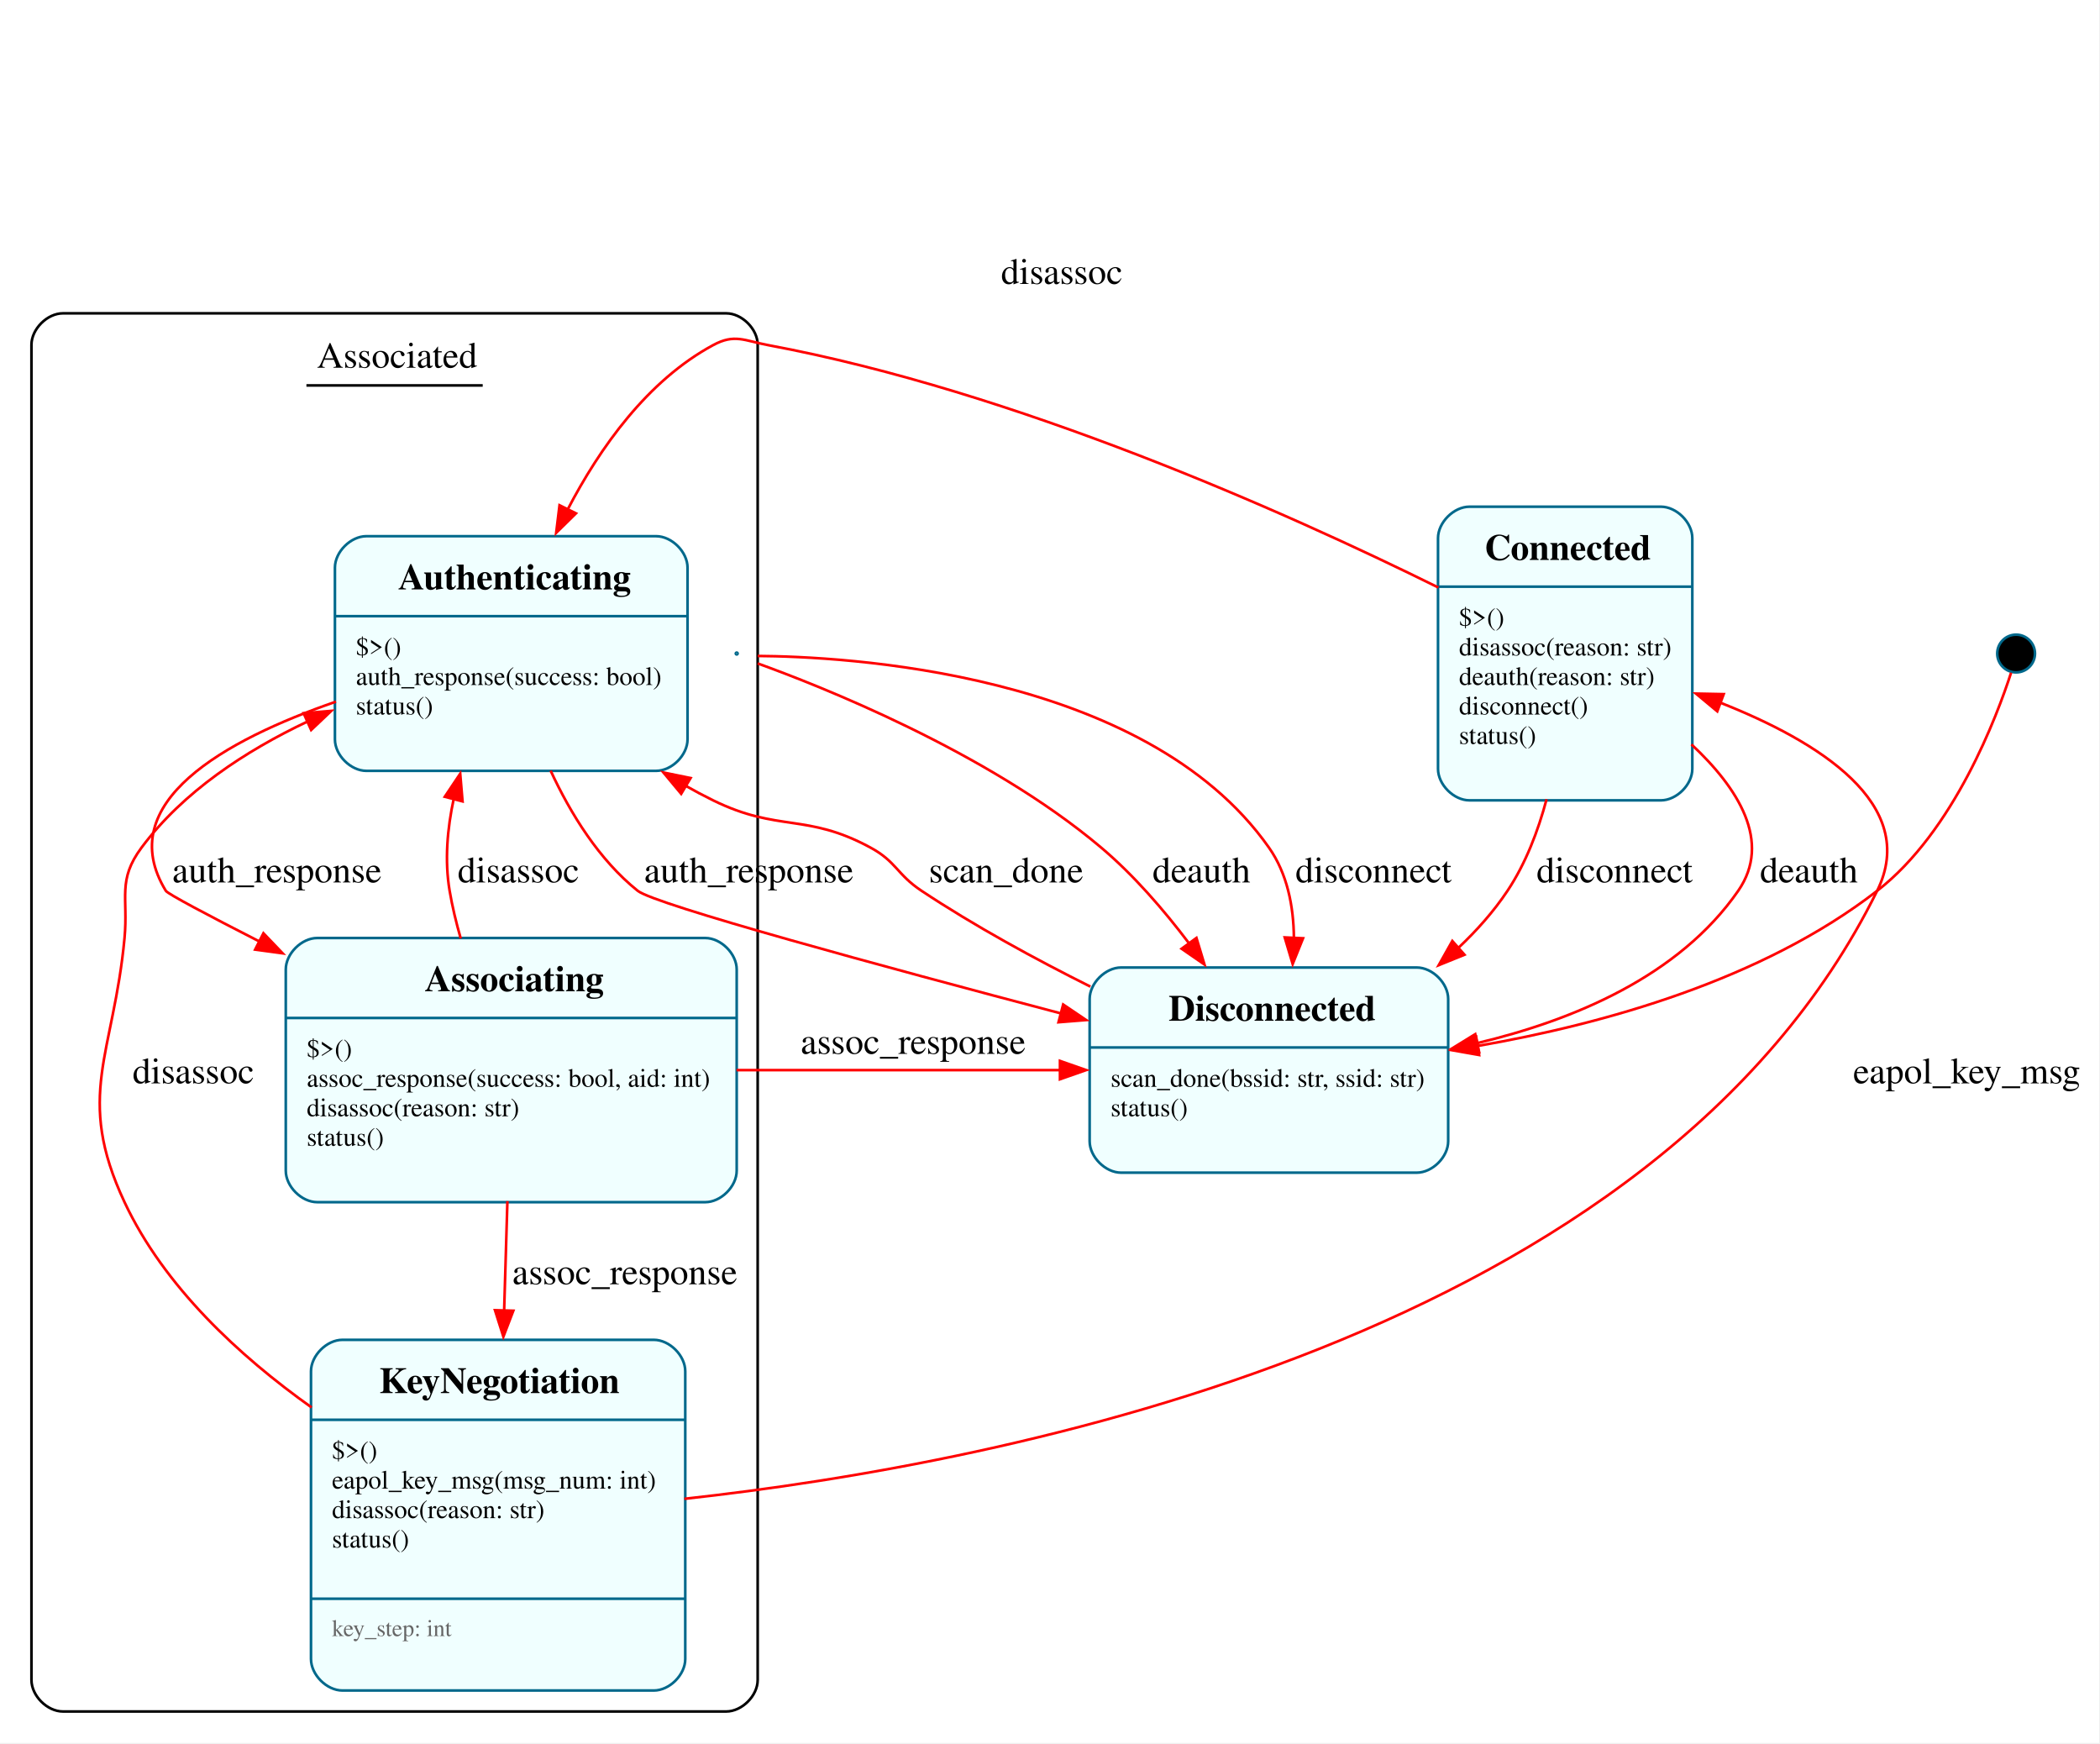
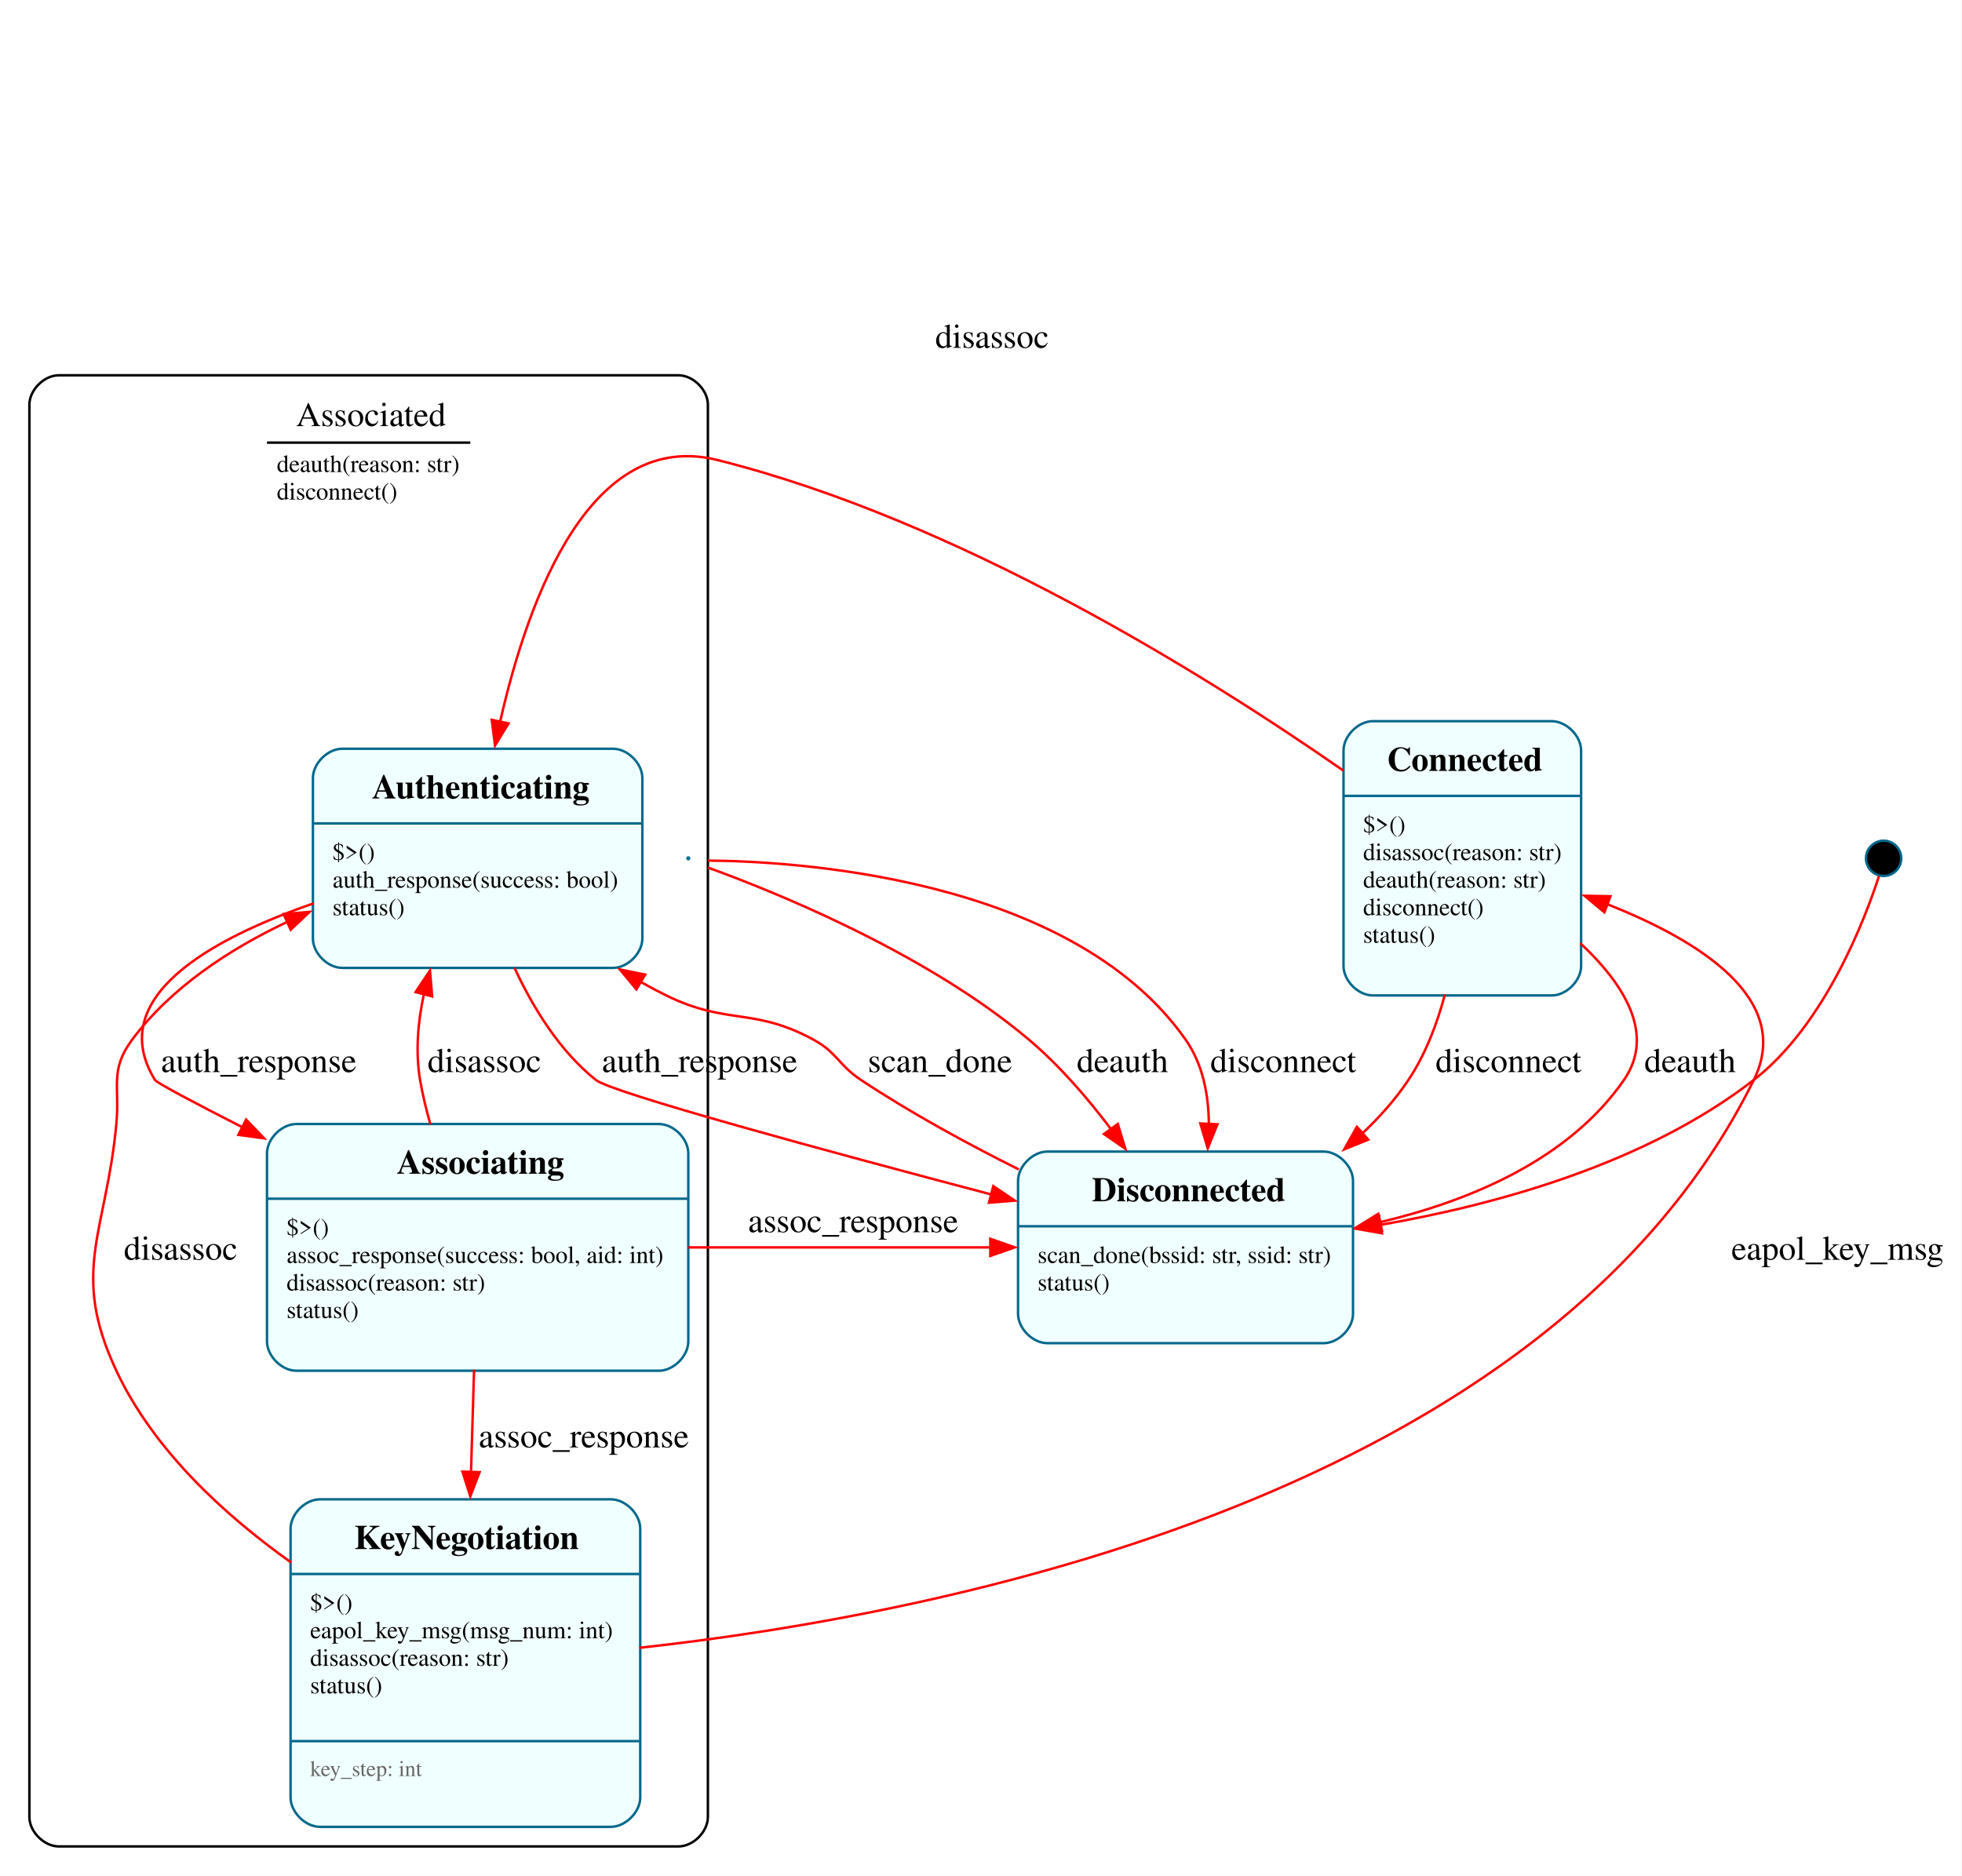
- <svg xmlns="http://www.w3.org/2000/svg" width="801pt" height="665pt" viewBox="0.00 0.00 801.00 665.00">
-   <g id="graph0" class="graph" transform="scale(1 1) rotate(0) translate(4 660.75)">
-     <polygon fill="white" stroke="none" points="-4,4 -4,-660.75 796.68,-660.75 796.68,4 -4,4" />
+ <svg xmlns="http://www.w3.org/2000/svg" width="801pt" height="766pt" viewBox="0.00 0.00 801.00 766.00">
+   <g id="graph0" class="graph" transform="scale(1 1) rotate(0) translate(4 762)">
+     <polygon fill="white" stroke="none" points="-4,4 -4,-762 796.68,-762 796.68,4 -4,4" />
    <g id="clust1" class="cluster">
-       <path fill="none" stroke="black" d="M20,-8C20,-8 273,-8 273,-8 279,-8 285,-14 285,-20 285,-20 285,-529.25 285,-529.25 285,-535.25 279,-541.25 273,-541.25 273,-541.25 20,-541.25 20,-541.25 14,-541.25 8,-535.25 8,-529.25 8,-529.25 8,-20 8,-20 8,-14 14,-8 20,-8" />
-       <text xml:space="preserve" text-anchor="start" x="116.88" y="-520.5" font-family="Times,serif" font-size="14.00">Associated</text>
-       <polygon fill="black" stroke="black" points="112.88,-513.75 112.88,-513.75 180.12,-513.75 180.12,-513.75 112.88,-513.75" />
+       <path fill="none" stroke="black" d="M20,-8C20,-8 273,-8 273,-8 279,-8 285,-14 285,-20 285,-20 285,-596.75 285,-596.75 285,-602.75 279,-608.75 273,-608.75 273,-608.75 20,-608.75 20,-608.75 14,-608.75 8,-602.75 8,-596.75 8,-596.75 8,-20 8,-20 8,-14 14,-8 20,-8" />
+       <text xml:space="preserve" text-anchor="start" x="116.88" y="-588" font-family="Times,serif" font-size="14.00">Associated</text>
+       <text xml:space="preserve" text-anchor="start" x="109" y="-569.25" font-family="Times,serif" font-size="10.00">deauth(reason: str)</text>
+       <text xml:space="preserve" text-anchor="start" x="109" y="-558" font-family="Times,serif" font-size="10.00">disconnect()</text>
+       <text xml:space="preserve" text-anchor="start" x="128.5" y="-546.75" font-family="Times,serif" font-size="10.00">                </text>
+       <polygon fill="black" stroke="black" points="105,-581.25 105,-581.25 188,-581.25 188,-581.25 105,-581.25" />
    </g>
    <g id="node1" class="node">
      <ellipse fill="black" stroke="#00688b" cx="765" cy="-411.5" rx="7.2" ry="7.2" />
    </g>
    <g id="node2" class="node">
      <path fill="azure" stroke="none" d="M536.38,-291.75C536.38,-291.75 423.62,-291.75 423.62,-291.75 417.62,-291.75 411.62,-285.75 411.62,-279.75 411.62,-279.75 411.62,-225.5 411.62,-225.5 411.62,-219.5 417.62,-213.5 423.62,-213.5 423.62,-213.5 536.38,-213.5 536.38,-213.5 542.38,-213.5 548.38,-219.5 548.38,-225.5 548.38,-225.5 548.38,-279.75 548.38,-279.75 548.38,-285.75 542.38,-291.75 536.38,-291.75" />
      <text xml:space="preserve" text-anchor="start" x="441.75" y="-271.45" font-family="Times,serif" font-weight="bold" font-size="14.00">Disconnected</text>
      <text xml:space="preserve" text-anchor="start" x="419.62" y="-246.25" font-family="Times,serif" font-size="10.00">scan_done(bssid: str, ssid: str)</text>
      <text xml:space="preserve" text-anchor="start" x="419.62" y="-235" font-family="Times,serif" font-size="10.00">status()</text>
      <text xml:space="preserve" text-anchor="start" x="466.5" y="-223.75" font-family="Times,serif" font-size="10.00">            </text>
      <polygon fill="#00688b" stroke="#00688b" points="411.62,-261.25 411.62,-261.25 548.38,-261.25 548.38,-261.25 411.62,-261.25" />
      <path fill="none" stroke="#00688b" d="M423.62,-213.5C423.62,-213.5 536.38,-213.5 536.38,-213.5 542.38,-213.5 548.38,-219.5 548.38,-225.5 548.38,-225.5 548.38,-279.75 548.38,-279.75 548.38,-285.75 542.38,-291.75 536.38,-291.75 536.38,-291.75 423.62,-291.75 423.62,-291.75 417.62,-291.75 411.62,-285.75 411.62,-279.75 411.62,-279.75 411.62,-225.5 411.62,-225.5 411.62,-219.5 417.62,-213.5 423.62,-213.5" />
    </g>
    <g id="edge1" class="edge">
      <path fill="none" stroke="red" d="M763.09,-404.2C757.8,-387.86 741.4,-343.79 712,-321 668.19,-287.04 607.79,-270.19 559.6,-261.83" />
      <polygon fill="red" stroke="red" points="560.18,-258.38 549.75,-260.22 559.05,-265.29 560.18,-258.38" />
    </g>
    <g id="node4" class="node">
      <path fill="azure" stroke="none" d="M246.25,-456.25C246.25,-456.25 135.75,-456.25 135.75,-456.25 129.75,-456.25 123.75,-450.25 123.75,-444.25 123.75,-444.25 123.75,-378.75 123.75,-378.75 123.75,-372.75 129.75,-366.75 135.75,-366.75 135.75,-366.75 246.25,-366.75 246.25,-366.75 252.25,-366.75 258.25,-372.75 258.25,-378.75 258.25,-378.75 258.25,-444.25 258.25,-444.25 258.25,-450.25 252.25,-456.25 246.25,-456.25" />
      <text xml:space="preserve" text-anchor="start" x="147.88" y="-435.95" font-family="Times,serif" font-weight="bold" font-size="14.00">Authenticating</text>
      <text xml:space="preserve" text-anchor="start" x="131.75" y="-410.75" font-family="Times,serif" font-size="10.00">$&gt;()</text>
      <text xml:space="preserve" text-anchor="start" x="131.75" y="-399.5" font-family="Times,serif" font-size="10.00">auth_response(success: bool)</text>
      <text xml:space="preserve" text-anchor="start" x="131.75" y="-388.25" font-family="Times,serif" font-size="10.00">status()</text>
      <text xml:space="preserve" text-anchor="start" x="173" y="-377" font-family="Times,serif" font-size="10.00">                </text>
      <polygon fill="#00688b" stroke="#00688b" points="123.75,-425.75 123.75,-425.75 258.25,-425.75 258.25,-425.75 123.75,-425.75" />
      <path fill="none" stroke="#00688b" d="M135.75,-366.75C135.75,-366.75 246.25,-366.75 246.25,-366.75 252.25,-366.75 258.25,-372.75 258.25,-378.75 258.25,-378.75 258.25,-444.25 258.25,-444.25 258.25,-450.25 252.25,-456.25 246.25,-456.25 246.25,-456.25 135.75,-456.25 135.75,-456.25 129.75,-456.25 123.75,-450.25 123.75,-444.25 123.75,-444.25 123.75,-378.75 123.75,-378.75 123.75,-372.75 129.75,-366.75 135.75,-366.75" />
    </g>
    <g id="edge2" class="edge">
      <path fill="none" stroke="red" d="M411.91,-284.46C390.69,-295.06 367.6,-307.65 347.5,-321 338.04,-327.28 337.98,-332.09 328,-337.5 303.53,-350.77 293,-343.24 268,-355.5 264.5,-357.22 260.99,-359.08 257.5,-361.07" />
      <polygon fill="red" stroke="red" points="255.82,-357.99 249.04,-366.13 259.41,-364 255.82,-357.99" />
      <text xml:space="preserve" text-anchor="middle" x="379.75" y="-324.2" font-family="Times,serif" font-size="14.00"> scan_done </text>
    </g>
    <g id="node3" class="node">
      <ellipse fill="azure" stroke="#00688b" cx="277" cy="-411.5" rx="0.36" ry="0.36" />
    </g>
    <g id="edge10" class="edge">
      <path fill="none" stroke="red" d="M285,-407.72C307.49,-399.61 372.52,-374.22 416,-337.5 428.39,-327.04 439.86,-313.78 449.57,-300.92" />
      <polygon fill="red" stroke="red" points="452.36,-303.03 455.42,-292.89 446.7,-298.91 452.36,-303.03" />
      <text xml:space="preserve" text-anchor="middle" x="454.27" y="-324.2" font-family="Times,serif" font-size="14.00"> deauth </text>
    </g>
    <g id="edge11" class="edge">
      <path fill="none" stroke="red" d="M285,-410.57C316.49,-410.38 432.56,-404.98 480,-337.5 486.98,-327.57 489.42,-315.21 489.53,-303.06" />
      <polygon fill="red" stroke="red" points="493.02,-302.9 489.06,-293.08 486.03,-303.23 493.02,-302.9" />
      <text xml:space="preserve" text-anchor="middle" x="519.89" y="-324.2" font-family="Times,serif" font-size="14.00"> disconnect </text>
    </g>
    <g id="edge4" class="edge">
      <path fill="none" stroke="red" d="M206.02,-366.83C213.65,-350.37 224.5,-332.8 239.25,-321 245.83,-315.74 333.08,-292.05 400.67,-274.24" />
      <polygon fill="red" stroke="red" points="401.52,-277.64 410.3,-271.71 399.74,-270.87 401.52,-277.64" />
      <text xml:space="preserve" text-anchor="middle" x="281.62" y="-324.2" font-family="Times,serif" font-size="14.00"> auth_response </text>
    </g>
    <g id="node5" class="node">
      <path fill="azure" stroke="none" d="M265,-303C265,-303 117,-303 117,-303 111,-303 105,-297 105,-291 105,-291 105,-214.25 105,-214.25 105,-208.25 111,-202.25 117,-202.25 117,-202.25 265,-202.25 265,-202.25 271,-202.25 277,-208.25 277,-214.25 277,-214.25 277,-291 277,-291 277,-297 271,-303 265,-303" />
      <text xml:space="preserve" text-anchor="start" x="158" y="-282.7" font-family="Times,serif" font-weight="bold" font-size="14.00">Associating</text>
      <text xml:space="preserve" text-anchor="start" x="113" y="-257.5" font-family="Times,serif" font-size="10.00">$&gt;()</text>
      <text xml:space="preserve" text-anchor="start" x="113" y="-246.25" font-family="Times,serif" font-size="10.00">assoc_response(success: bool, aid: int)</text>
      <text xml:space="preserve" text-anchor="start" x="113" y="-235" font-family="Times,serif" font-size="10.00">disassoc(reason: str)</text>
      <text xml:space="preserve" text-anchor="start" x="113" y="-223.75" font-family="Times,serif" font-size="10.00">status()</text>
      <text xml:space="preserve" text-anchor="start" x="173" y="-212.5" font-family="Times,serif" font-size="10.00">                </text>
      <polygon fill="#00688b" stroke="#00688b" points="105,-272.5 105,-272.5 277,-272.5 277,-272.5 105,-272.5" />
      <path fill="none" stroke="#00688b" d="M117,-202.25C117,-202.25 265,-202.25 265,-202.25 271,-202.25 277,-208.25 277,-214.25 277,-214.25 277,-291 277,-291 277,-297 271,-303 265,-303 265,-303 117,-303 117,-303 111,-303 105,-297 105,-291 105,-291 105,-214.25 105,-214.25 105,-208.25 111,-202.25 117,-202.25" />
    </g>
    <g id="edge3" class="edge">
      <path fill="none" stroke="red" d="M124.14,-393.14C81.84,-378.54 38.69,-354.61 59.25,-321 59.97,-319.82 75.2,-311.76 95.07,-301.61" />
      <polygon fill="red" stroke="red" points="96.48,-304.82 103.81,-297.16 93.31,-298.58 96.48,-304.82" />
      <text xml:space="preserve" text-anchor="middle" x="101.62" y="-324.2" font-family="Times,serif" font-size="14.00"> auth_response </text>
    </g>
    <g id="edge6" class="edge">
      <path fill="none" stroke="red" d="M276.93,-252.62C316.15,-252.62 362.3,-252.62 400.69,-252.62" />
      <polygon fill="red" stroke="red" points="400.3,-256.13 410.3,-252.63 400.3,-249.13 400.3,-256.13" />
      <text xml:space="preserve" text-anchor="middle" x="344.31" y="-258.82" font-family="Times,serif" font-size="14.00"> assoc_response </text>
    </g>
    <g id="edge7" class="edge">
      <path fill="none" stroke="red" d="M171.74,-302.8C170,-308.85 168.51,-315.02 167.5,-321 165.55,-332.52 166.6,-344.72 169.11,-356.29" />
      <polygon fill="red" stroke="red" points="165.65,-356.87 171.54,-365.67 172.43,-355.11 165.65,-356.87" />
      <text xml:space="preserve" text-anchor="middle" x="193.75" y="-324.2" font-family="Times,serif" font-size="14.00"> disassoc </text>
    </g>
    <g id="node6" class="node">
      <path fill="azure" stroke="none" d="M245.38,-149.75C245.38,-149.75 126.62,-149.75 126.62,-149.75 120.62,-149.75 114.62,-143.75 114.62,-137.75 114.62,-137.75 114.62,-28 114.62,-28 114.62,-22 120.62,-16 126.62,-16 126.62,-16 245.38,-16 245.38,-16 251.38,-16 257.38,-22 257.38,-28 257.38,-28 257.38,-137.75 257.38,-137.75 257.38,-143.75 251.38,-149.75 245.38,-149.75" />
      <text xml:space="preserve" text-anchor="start" x="140.62" y="-129.45" font-family="Times,serif" font-weight="bold" font-size="14.00">KeyNegotiation</text>
      <text xml:space="preserve" text-anchor="start" x="122.62" y="-104.25" font-family="Times,serif" font-size="10.00">$&gt;()</text>
      <text xml:space="preserve" text-anchor="start" x="122.62" y="-93" font-family="Times,serif" font-size="10.00">eapol_key_msg(msg_num: int)</text>
      <text xml:space="preserve" text-anchor="start" x="122.62" y="-81.75" font-family="Times,serif" font-size="10.00">disassoc(reason: str)</text>
      <text xml:space="preserve" text-anchor="start" x="122.62" y="-70.5" font-family="Times,serif" font-size="10.00">status()</text>
      <text xml:space="preserve" text-anchor="start" x="168" y="-59.25" font-family="Times,serif" font-size="10.00">                </text>
      <text xml:space="preserve" text-anchor="start" x="122.62" y="-36.75" font-family="Times,serif" font-size="9.00" fill="#666666">key_step: int</text>
      <text xml:space="preserve" text-anchor="start" x="127.12" y="-26.25" font-family="Times,serif" font-size="9.00" fill="#666666">                </text>
      <polygon fill="#00688b" stroke="#00688b" points="114.62,-119.25 114.62,-119.25 257.38,-119.25 257.38,-119.25 114.62,-119.25" />
      <polygon fill="#00688b" stroke="#00688b" points="114.62,-51 114.62,-51 257.38,-51 257.38,-51 114.62,-51" />
      <path fill="none" stroke="#00688b" d="M126.62,-16C126.62,-16 245.38,-16 245.38,-16 251.38,-16 257.38,-22 257.38,-28 257.38,-28 257.38,-137.75 257.38,-137.75 257.38,-143.75 251.38,-149.75 245.38,-149.75 245.38,-149.75 126.62,-149.75 126.62,-149.75 120.62,-149.75 114.62,-143.75 114.62,-137.75 114.62,-137.75 114.62,-28 114.62,-28 114.62,-22 120.62,-16 126.62,-16" />
    </g>
    <g id="edge5" class="edge">
      <path fill="none" stroke="red" d="M189.54,-202.65C189.15,-189.53 188.72,-175.02 188.29,-160.77" />
      <polygon fill="red" stroke="red" points="191.8,-160.85 188,-150.95 184.8,-161.05 191.8,-160.85" />
      <text xml:space="preserve" text-anchor="middle" x="234.32" y="-170.95" font-family="Times,serif" font-size="14.00"> assoc_response </text>
    </g>
    <g id="edge9" class="edge">
      <path fill="none" stroke="red" d="M114.86,-123.95C87.21,-143.62 58.6,-170.08 43.5,-202.25 24.48,-242.79 39.34,-258.42 43.5,-303 44.95,-318.54 40.69,-324.98 50,-337.5 65.84,-358.79 89.7,-374.39 113.31,-385.57" />
      <polygon fill="red" stroke="red" points="111.81,-388.73 122.37,-389.63 114.68,-382.34 111.81,-388.73" />
      <text xml:space="preserve" text-anchor="middle" x="69.75" y="-247.57" font-family="Times,serif" font-size="14.00"> disassoc </text>
    </g>
    <g id="node7" class="node">
      <path fill="azure" stroke="none" d="M629.5,-467.5C629.5,-467.5 556.5,-467.5 556.5,-467.5 550.5,-467.5 544.5,-461.5 544.5,-455.5 544.5,-455.5 544.5,-367.5 544.5,-367.5 544.5,-361.5 550.5,-355.5 556.5,-355.5 556.5,-355.5 629.5,-355.5 629.5,-355.5 635.5,-355.5 641.5,-361.5 641.5,-367.5 641.5,-367.5 641.5,-455.5 641.5,-455.5 641.5,-461.5 635.5,-467.5 629.5,-467.5" />
      <text xml:space="preserve" text-anchor="start" x="562.25" y="-447.2" font-family="Times,serif" font-weight="bold" font-size="14.00">Connected</text>
      <text xml:space="preserve" text-anchor="start" x="552.5" y="-422" font-family="Times,serif" font-size="10.00">$&gt;()</text>
      <text xml:space="preserve" text-anchor="start" x="552.5" y="-410.75" font-family="Times,serif" font-size="10.00">disassoc(reason: str)</text>
      <text xml:space="preserve" text-anchor="start" x="552.5" y="-399.5" font-family="Times,serif" font-size="10.00">deauth(reason: str)</text>
      <text xml:space="preserve" text-anchor="start" x="552.5" y="-388.25" font-family="Times,serif" font-size="10.00">disconnect()</text>
      <text xml:space="preserve" text-anchor="start" x="552.5" y="-377" font-family="Times,serif" font-size="10.00">status()</text>
      <text xml:space="preserve" text-anchor="start" x="579.5" y="-365.75" font-family="Times,serif" font-size="10.00">            </text>
      <polygon fill="#00688b" stroke="#00688b" points="544.5,-437 544.5,-437 641.5,-437 641.5,-437 544.5,-437" />
      <path fill="none" stroke="#00688b" d="M556.5,-355.5C556.5,-355.5 629.5,-355.5 629.5,-355.5 635.5,-355.5 641.5,-361.5 641.5,-367.5 641.5,-367.5 641.5,-455.5 641.5,-455.5 641.5,-461.5 635.5,-467.5 629.5,-467.5 629.5,-467.5 556.5,-467.5 556.5,-467.5 550.5,-467.5 544.5,-461.5 544.5,-455.5 544.5,-455.5 544.5,-367.5 544.5,-367.5 544.5,-361.5 550.5,-355.5 556.5,-355.5" />
    </g>
    <g id="edge8" class="edge">
      <path fill="none" stroke="red" d="M257.03,-89.11C380.13,-102.64 627.98,-150.79 712,-321 728.32,-354.05 689.54,-378.05 651.97,-392.83" />
      <polygon fill="red" stroke="red" points="651.02,-389.45 642.88,-396.22 653.47,-396.01 651.02,-389.45" />
      <text xml:space="preserve" text-anchor="middle" x="746.18" y="-247.57" font-family="Times,serif" font-size="14.00"> eapol_key_msg </text>
    </g>
    <g id="edge13" class="edge">
      <path fill="none" stroke="red" d="M641.16,-376.85C658.95,-360.21 671.96,-339.73 659,-321 636.48,-288.46 596.14,-271.62 559.44,-262.91" />
      <polygon fill="red" stroke="red" points="560.19,-259.49 549.68,-260.78 558.7,-266.33 560.19,-259.49" />
      <text xml:space="preserve" text-anchor="middle" x="685.97" y="-324.2" font-family="Times,serif" font-size="14.00"> deauth </text>
    </g>
    <g id="edge14" class="edge">
      <path fill="none" stroke="red" d="M585.91,-355.93C582.66,-343.76 577.92,-331.39 571,-321 565.75,-313.12 559.26,-305.82 552.18,-299.16" />
      <polygon fill="red" stroke="red" points="554.59,-296.62 544.77,-292.64 549.96,-301.87 554.59,-296.62" />
      <text xml:space="preserve" text-anchor="middle" x="611.85" y="-324.2" font-family="Times,serif" font-size="14.00"> disconnect </text>
    </g>
    <g id="edge12" class="edge">
-       <path fill="none" stroke="red" d="M544.63,-436.68C485.99,-465.66 383.29,-511.52 289,-529.12 279.83,-530.84 276.21,-533.56 268,-529.12 243.01,-515.62 224.83,-490.08 212.43,-466.25" />
-       <polygon fill="red" stroke="red" points="215.7,-464.96 208.14,-457.53 209.42,-468.05 215.7,-464.96" />
-       <text xml:space="preserve" text-anchor="middle" x="401" y="-552.45" font-family="Times,serif" font-size="14.00"> disassoc </text>
+       <path fill="none" stroke="red" d="M544.51,-447.27C486.98,-487.28 386.54,-549.68 289,-574.12 237.47,-587.04 211.98,-519.23 200.16,-467.23" />
+       <polygon fill="red" stroke="red" points="203.61,-466.6 198.1,-457.55 196.76,-468.06 203.61,-466.6" />
+       <text xml:space="preserve" text-anchor="middle" x="401" y="-619.95" font-family="Times,serif" font-size="14.00"> disassoc </text>
    </g>
  </g>
</svg>
